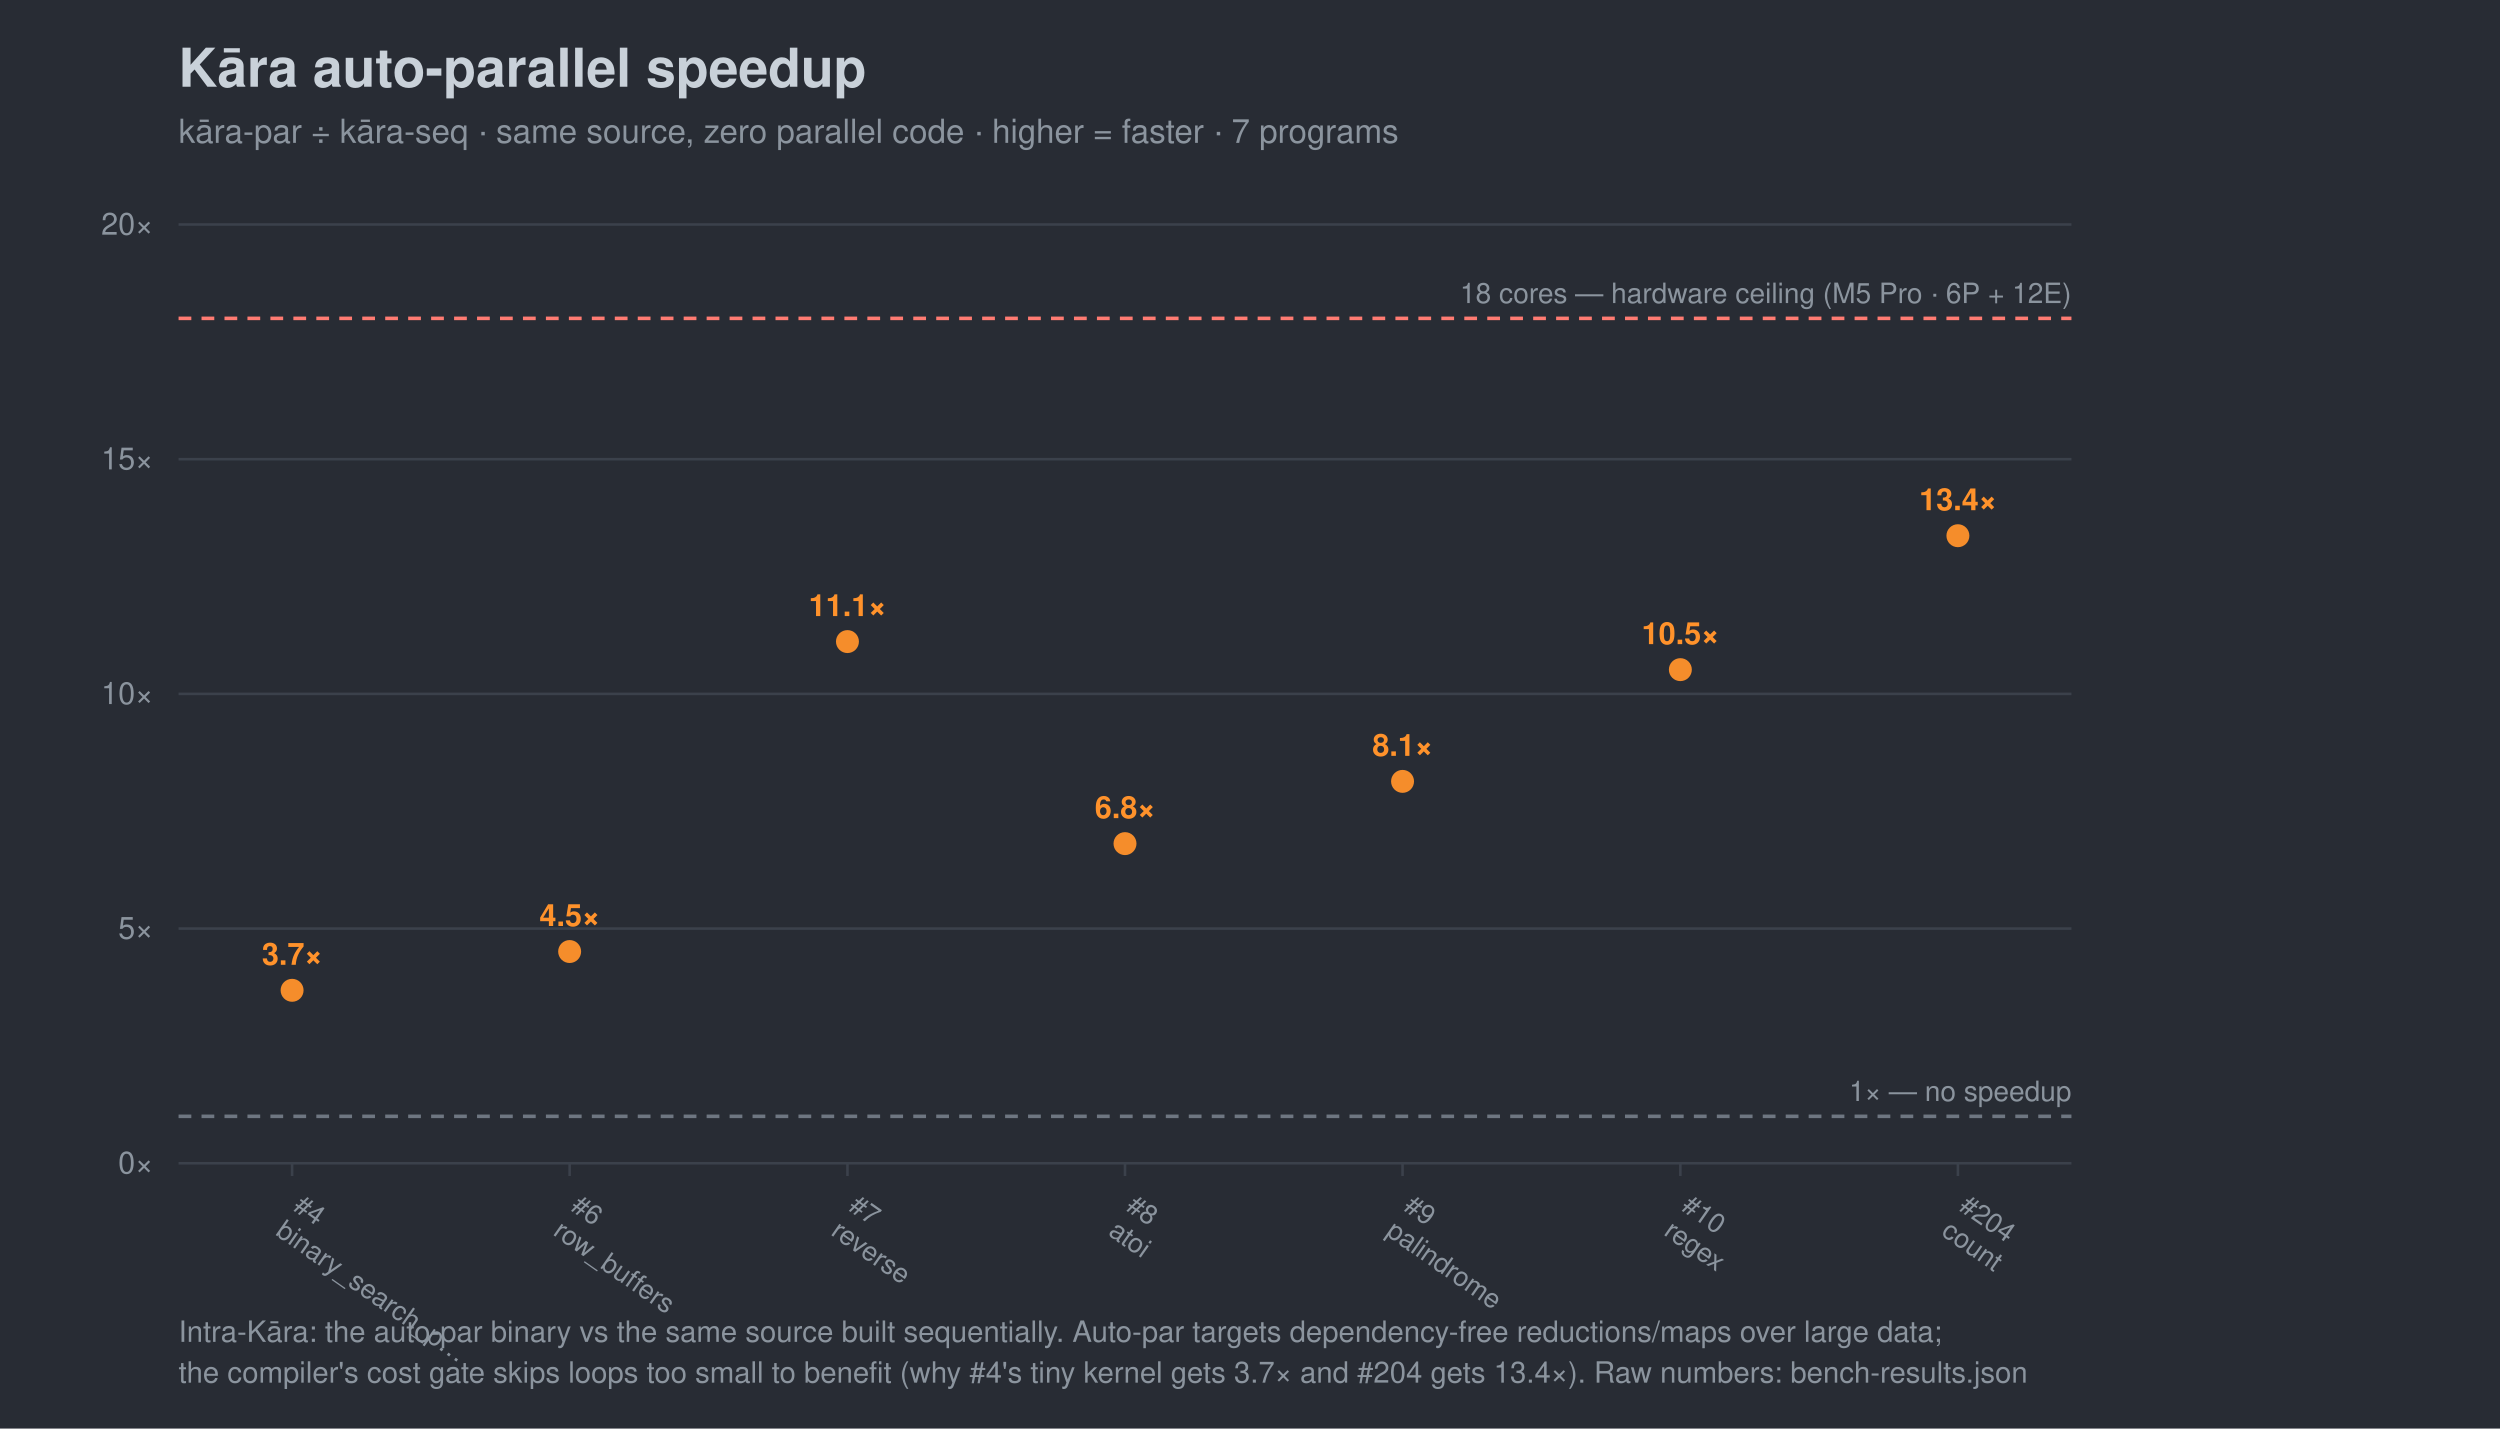
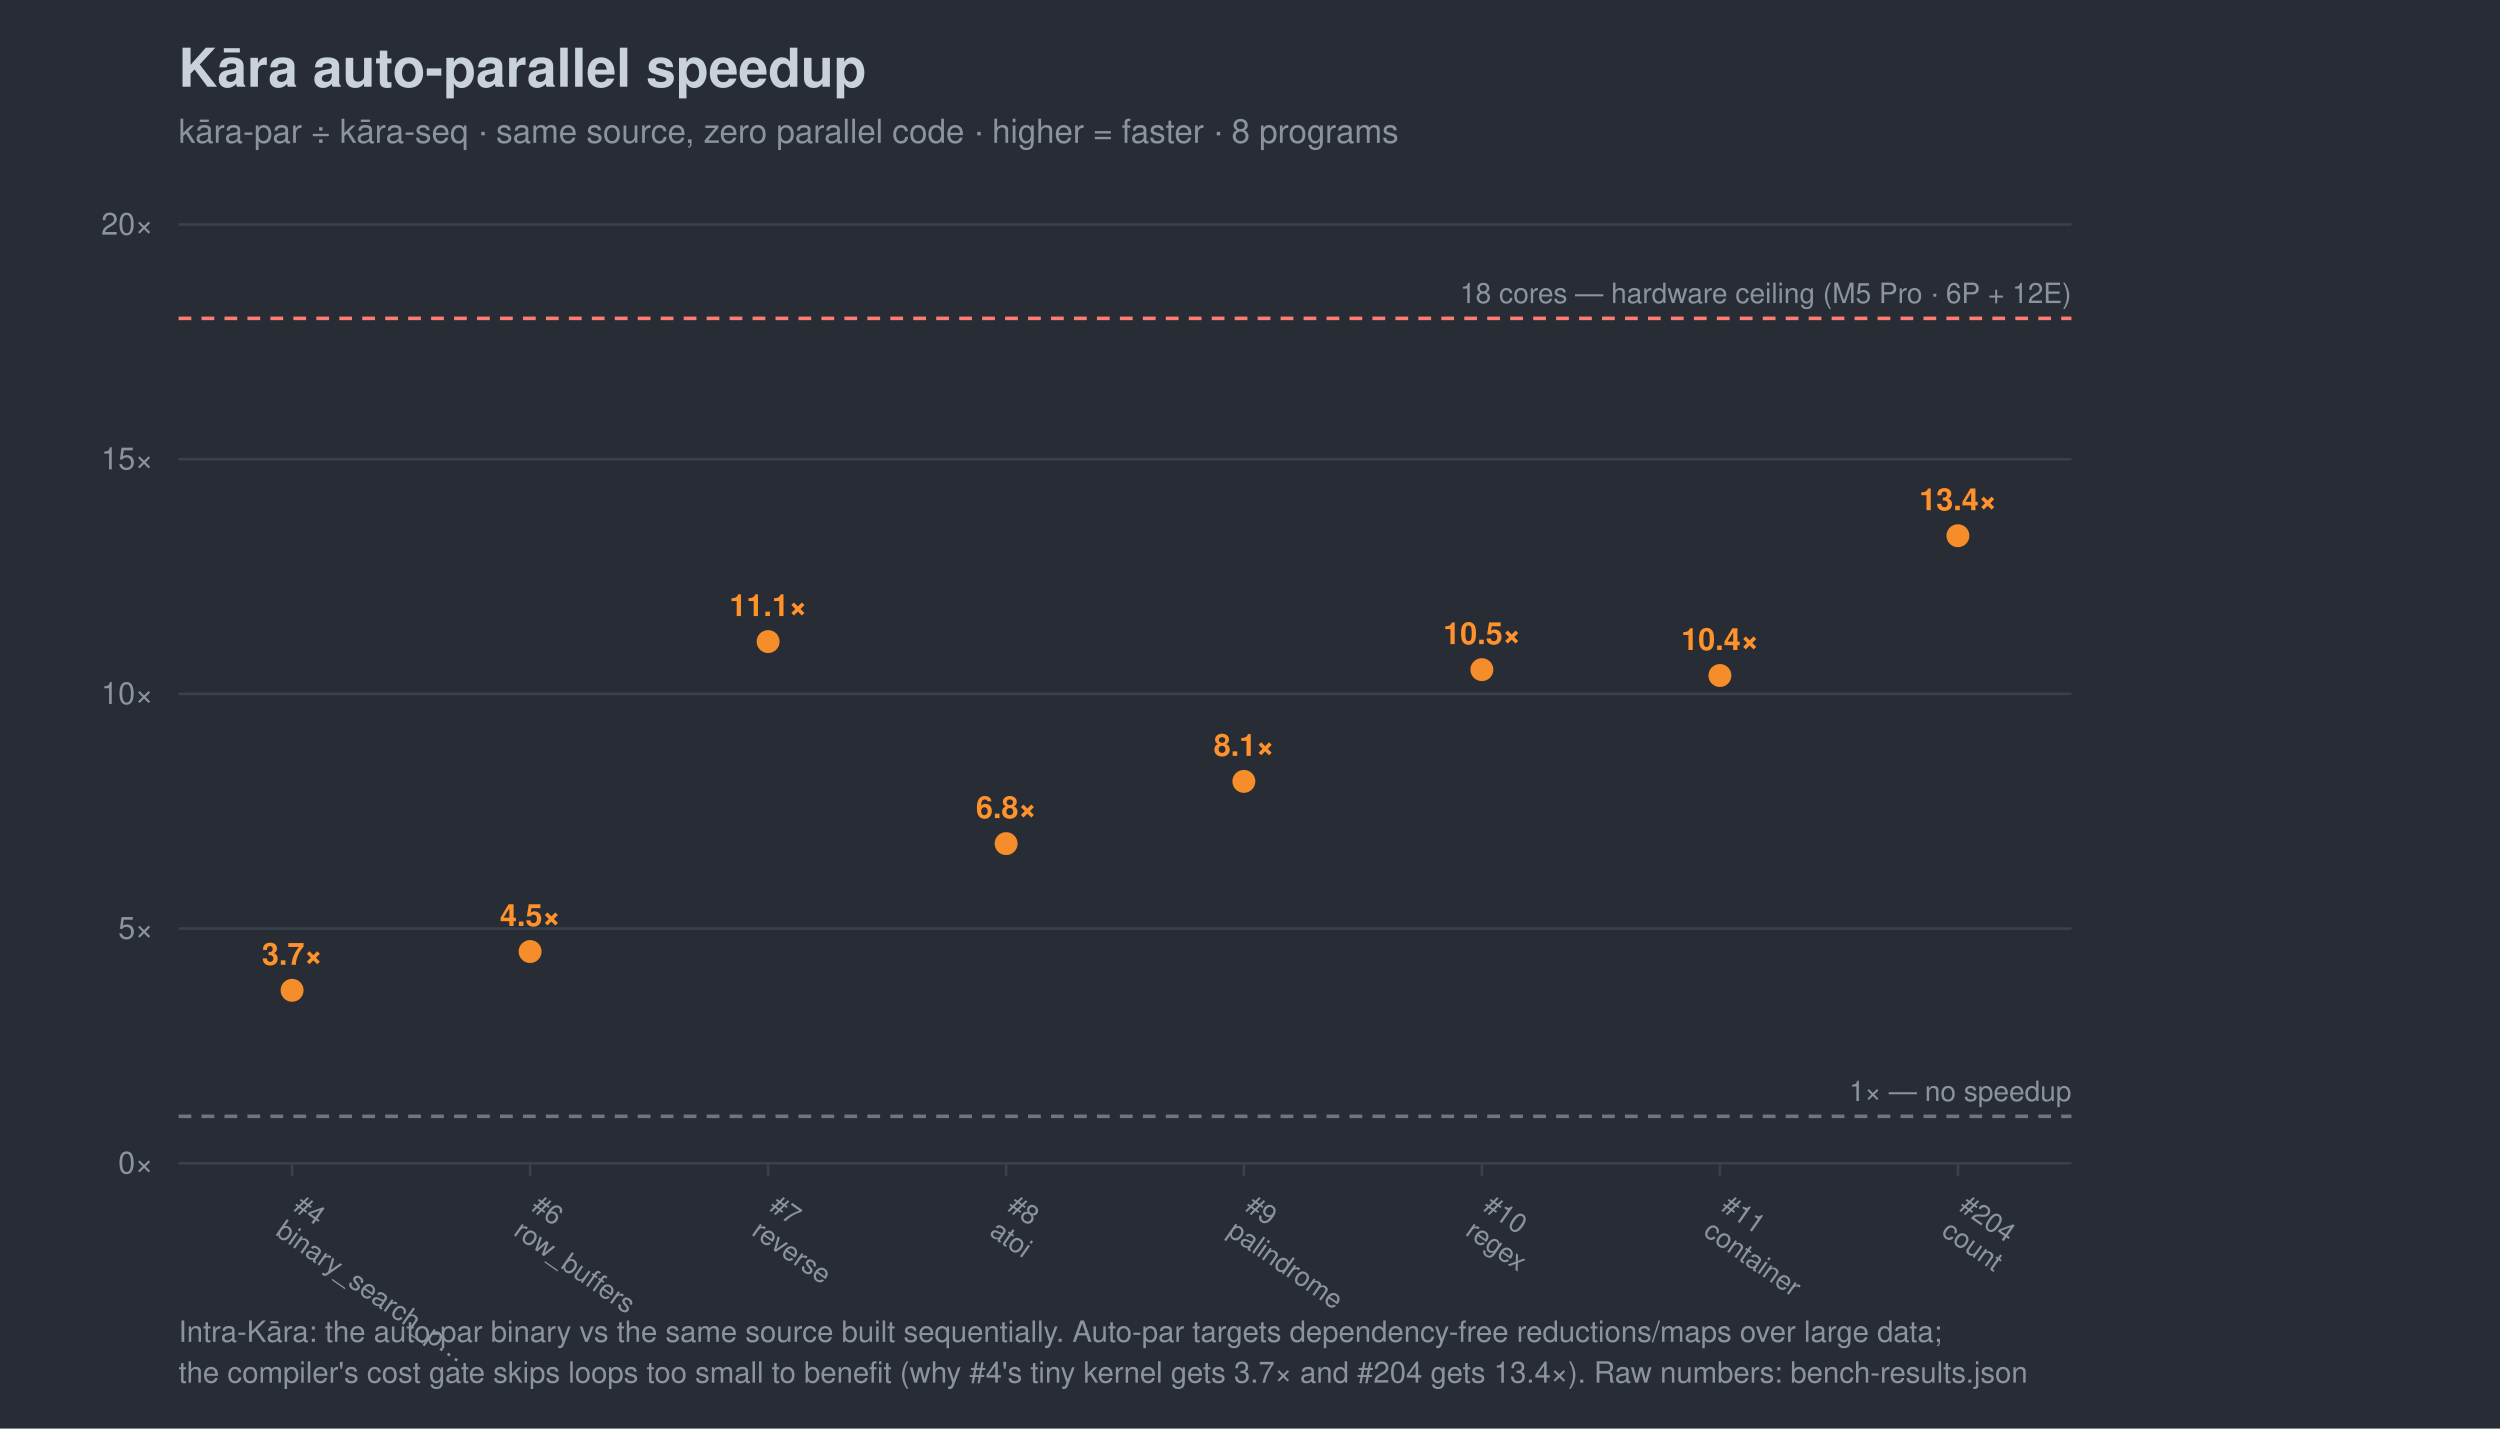
<svg xmlns="http://www.w3.org/2000/svg" width="980" height="560" viewBox="0 0 980 560" font-family="-apple-system,Segoe UI,Helvetica,Arial,sans-serif">
  <rect width="980" height="560" fill="#282c34" />
  <text x="70" y="34" font-size="21" font-weight="700" fill="#c9d1d9">Kāra auto-parallel speedup</text>
-   <text x="70" y="56" font-size="13" fill="#8b949e">kāra-par ÷ kāra-seq · same source, zero parallel code · higher = faster · 7 programs</text>
+   <text x="70" y="56" font-size="13" fill="#8b949e">kāra-par ÷ kāra-seq · same source, zero parallel code · higher = faster · 8 programs</text>
  <line x1="70" y1="456.0" x2="812" y2="456.0" stroke="#3b414b" />
  <text x="60" y="460.0" font-size="12" text-anchor="end" fill="#8b949e">0×</text>
  <line x1="70" y1="364.0" x2="812" y2="364.0" stroke="#3b414b" />
  <text x="60" y="368.0" font-size="12" text-anchor="end" fill="#8b949e">5×</text>
  <line x1="70" y1="272.0" x2="812" y2="272.0" stroke="#3b414b" />
  <text x="60" y="276.0" font-size="12" text-anchor="end" fill="#8b949e">10×</text>
  <line x1="70" y1="180.0" x2="812" y2="180.0" stroke="#3b414b" />
  <text x="60" y="184.0" font-size="12" text-anchor="end" fill="#8b949e">15×</text>
  <line x1="70" y1="88.0" x2="812" y2="88.0" stroke="#3b414b" />
  <text x="60" y="92.0" font-size="12" text-anchor="end" fill="#8b949e">20×</text>
  <line x1="70" y1="437.6" x2="812" y2="437.6" stroke="#6e7681" stroke-width="1.4" stroke-dasharray="5 4" />
  <text x="812" y="431.6" font-size="11" text-anchor="end" fill="#8b949e">1× — no speedup</text>
  <line x1="70" y1="124.8" x2="812" y2="124.8" stroke="#ff7b72" stroke-width="1.4" stroke-dasharray="5 4" />
  <text x="812" y="118.8" font-size="11" text-anchor="end" fill="#8b949e">18 cores — hardware ceiling (M5 Pro · 6P + 12E)</text>
  <line x1="114.5" y1="456" x2="114.5" y2="461" stroke="#3b414b" />
  <g transform="translate(114.5,474) rotate(35)">
    <text x="0" y="0" font-size="10.5" fill="#8b949e">#4</text>
    <text x="0" y="12" font-size="10.5" fill="#8b949e">binary_search_p…</text>
  </g>
-   <line x1="223.3" y1="456" x2="223.3" y2="461" stroke="#3b414b" />
-   <g transform="translate(223.3,474) rotate(35)">
+   <line x1="207.8" y1="456" x2="207.8" y2="461" stroke="#3b414b" />
+   <g transform="translate(207.8,474) rotate(35)">
    <text x="0" y="0" font-size="10.5" fill="#8b949e">#6</text>
    <text x="0" y="12" font-size="10.5" fill="#8b949e">row_buffers</text>
  </g>
-   <line x1="332.2" y1="456" x2="332.2" y2="461" stroke="#3b414b" />
-   <g transform="translate(332.2,474) rotate(35)">
+   <line x1="301.1" y1="456" x2="301.1" y2="461" stroke="#3b414b" />
+   <g transform="translate(301.1,474) rotate(35)">
    <text x="0" y="0" font-size="10.5" fill="#8b949e">#7</text>
    <text x="0" y="12" font-size="10.5" fill="#8b949e">reverse</text>
  </g>
-   <line x1="441.0" y1="456" x2="441.0" y2="461" stroke="#3b414b" />
-   <g transform="translate(441.0,474) rotate(35)">
+   <line x1="394.4" y1="456" x2="394.4" y2="461" stroke="#3b414b" />
+   <g transform="translate(394.4,474) rotate(35)">
    <text x="0" y="0" font-size="10.5" fill="#8b949e">#8</text>
    <text x="0" y="12" font-size="10.5" fill="#8b949e">atoi</text>
  </g>
-   <line x1="549.8" y1="456" x2="549.8" y2="461" stroke="#3b414b" />
-   <g transform="translate(549.8,474) rotate(35)">
+   <line x1="487.6" y1="456" x2="487.6" y2="461" stroke="#3b414b" />
+   <g transform="translate(487.6,474) rotate(35)">
    <text x="0" y="0" font-size="10.5" fill="#8b949e">#9</text>
    <text x="0" y="12" font-size="10.5" fill="#8b949e">palindrome</text>
  </g>
-   <line x1="658.7" y1="456" x2="658.7" y2="461" stroke="#3b414b" />
-   <g transform="translate(658.7,474) rotate(35)">
+   <line x1="580.9" y1="456" x2="580.9" y2="461" stroke="#3b414b" />
+   <g transform="translate(580.9,474) rotate(35)">
    <text x="0" y="0" font-size="10.5" fill="#8b949e">#10</text>
    <text x="0" y="12" font-size="10.5" fill="#8b949e">regex</text>
+   </g>
+   <line x1="674.2" y1="456" x2="674.2" y2="461" stroke="#3b414b" />
+   <g transform="translate(674.2,474) rotate(35)">
+     <text x="0" y="0" font-size="10.5" fill="#8b949e">#11</text>
+     <text x="0" y="12" font-size="10.5" fill="#8b949e">container</text>
  </g>
  <line x1="767.5" y1="456" x2="767.5" y2="461" stroke="#3b414b" />
  <g transform="translate(767.5,474) rotate(35)">
    <text x="0" y="0" font-size="10.5" fill="#8b949e">#204</text>
    <text x="0" y="12" font-size="10.5" fill="#8b949e">count</text>
  </g>
  <circle cx="114.5" cy="388.2" r="4.5" fill="#ff922b" opacity="0.95" />
  <text x="114.5" y="378.2" font-size="12" text-anchor="middle" fill="#ff922b" font-weight="700">3.7×</text>
-   <circle cx="223.3" cy="373.0" r="4.5" fill="#ff922b" opacity="0.95" />
-   <text x="223.3" y="363.0" font-size="12" text-anchor="middle" fill="#ff922b" font-weight="700">4.5×</text>
-   <circle cx="332.2" cy="251.5" r="4.5" fill="#ff922b" opacity="0.95" />
-   <text x="332.2" y="241.5" font-size="12" text-anchor="middle" fill="#ff922b" font-weight="700">11.1×</text>
-   <circle cx="441.0" cy="330.7" r="4.5" fill="#ff922b" opacity="0.95" />
-   <text x="441.0" y="320.7" font-size="12" text-anchor="middle" fill="#ff922b" font-weight="700">6.8×</text>
-   <circle cx="549.8" cy="306.3" r="4.5" fill="#ff922b" opacity="0.95" />
-   <text x="549.8" y="296.3" font-size="12" text-anchor="middle" fill="#ff922b" font-weight="700">8.1×</text>
-   <circle cx="658.7" cy="262.5" r="4.5" fill="#ff922b" opacity="0.95" />
-   <text x="658.7" y="252.5" font-size="12" text-anchor="middle" fill="#ff922b" font-weight="700">10.5×</text>
+   <circle cx="207.8" cy="373.0" r="4.5" fill="#ff922b" opacity="0.95" />
+   <text x="207.8" y="363.0" font-size="12" text-anchor="middle" fill="#ff922b" font-weight="700">4.5×</text>
+   <circle cx="301.1" cy="251.5" r="4.5" fill="#ff922b" opacity="0.95" />
+   <text x="301.1" y="241.5" font-size="12" text-anchor="middle" fill="#ff922b" font-weight="700">11.1×</text>
+   <circle cx="394.4" cy="330.7" r="4.5" fill="#ff922b" opacity="0.95" />
+   <text x="394.4" y="320.7" font-size="12" text-anchor="middle" fill="#ff922b" font-weight="700">6.8×</text>
+   <circle cx="487.6" cy="306.3" r="4.5" fill="#ff922b" opacity="0.95" />
+   <text x="487.6" y="296.3" font-size="12" text-anchor="middle" fill="#ff922b" font-weight="700">8.1×</text>
+   <circle cx="580.9" cy="262.5" r="4.5" fill="#ff922b" opacity="0.95" />
+   <text x="580.9" y="252.5" font-size="12" text-anchor="middle" fill="#ff922b" font-weight="700">10.5×</text>
+   <circle cx="674.2" cy="264.8" r="4.5" fill="#ff922b" opacity="0.95" />
+   <text x="674.2" y="254.8" font-size="12" text-anchor="middle" fill="#ff922b" font-weight="700">10.4×</text>
  <circle cx="767.5" cy="210.0" r="4.5" fill="#ff922b" opacity="0.95" />
  <text x="767.5" y="200.0" font-size="12" text-anchor="middle" fill="#ff922b" font-weight="700">13.4×</text>
  <text x="70" y="526" font-size="11.5" fill="#8b949e">Intra-Kāra: the auto-par binary vs the same source built sequentially. Auto-par targets dependency-free reductions/maps over large data;</text>
  <text x="70" y="542" font-size="11.5" fill="#8b949e">the compiler's cost gate skips loops too small to benefit (why #4's tiny kernel gets 3.7× and #204 gets 13.4×). Raw numbers: bench-results.json</text>
</svg>
